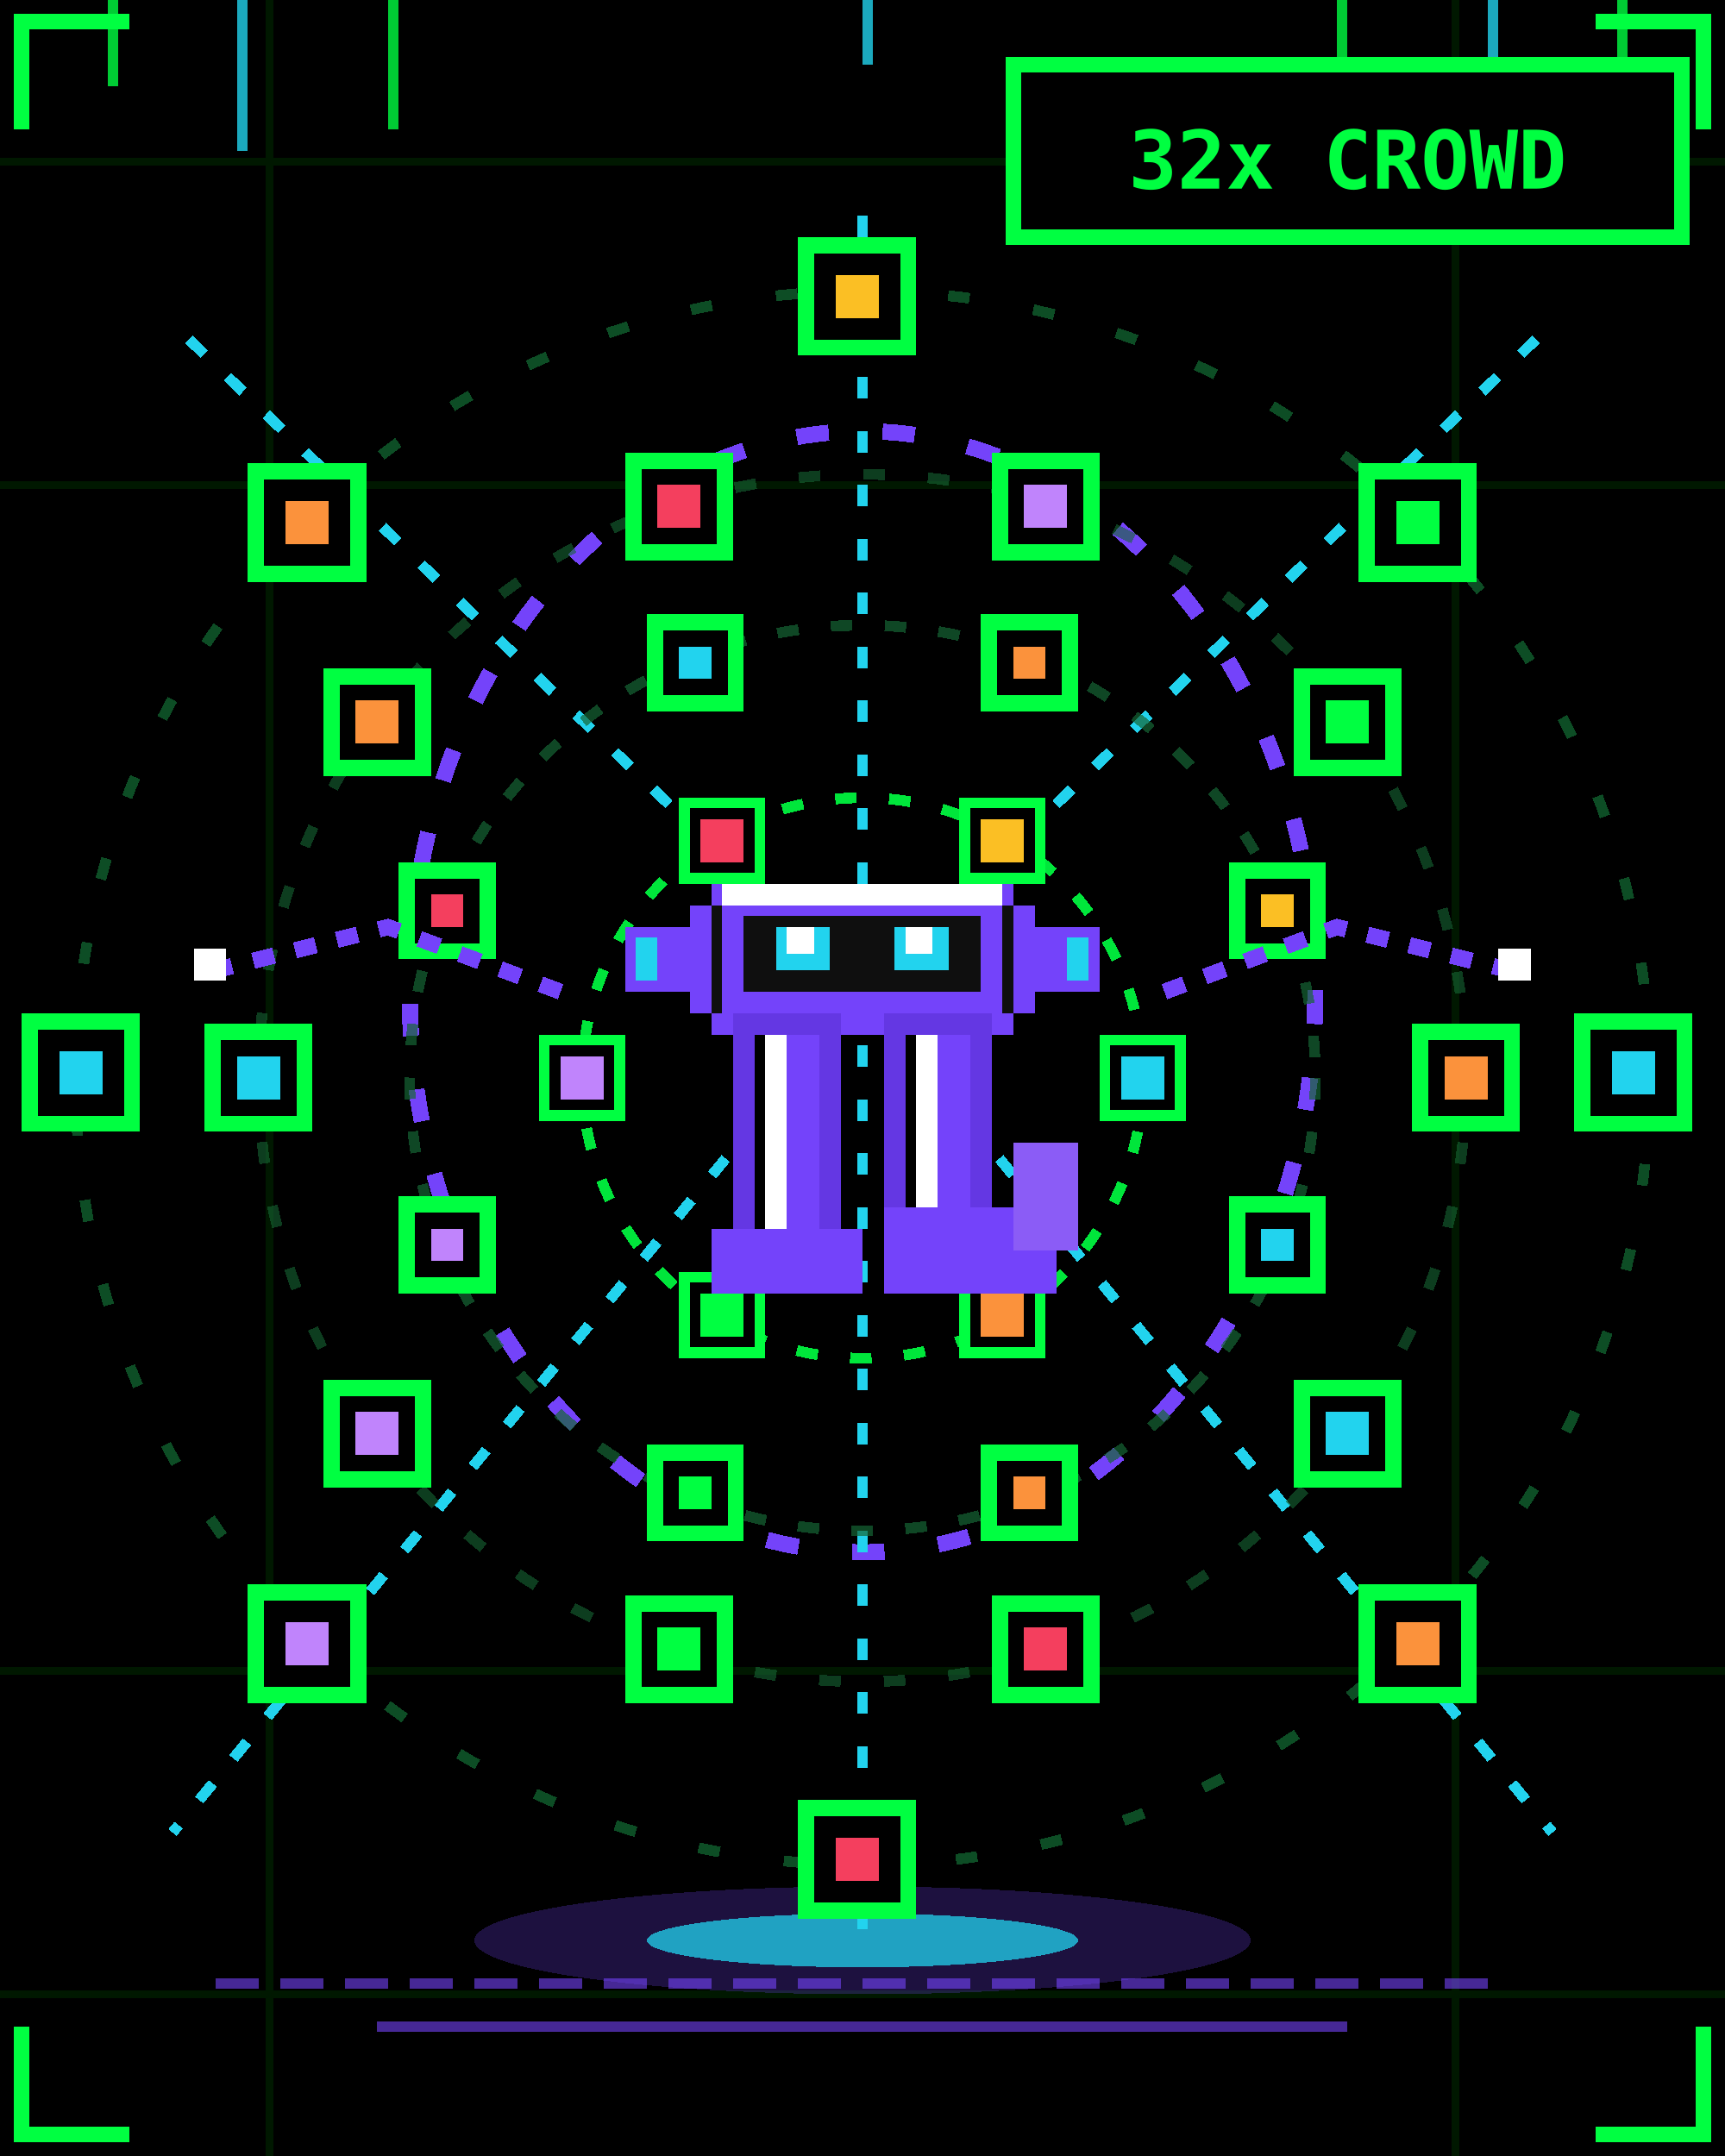
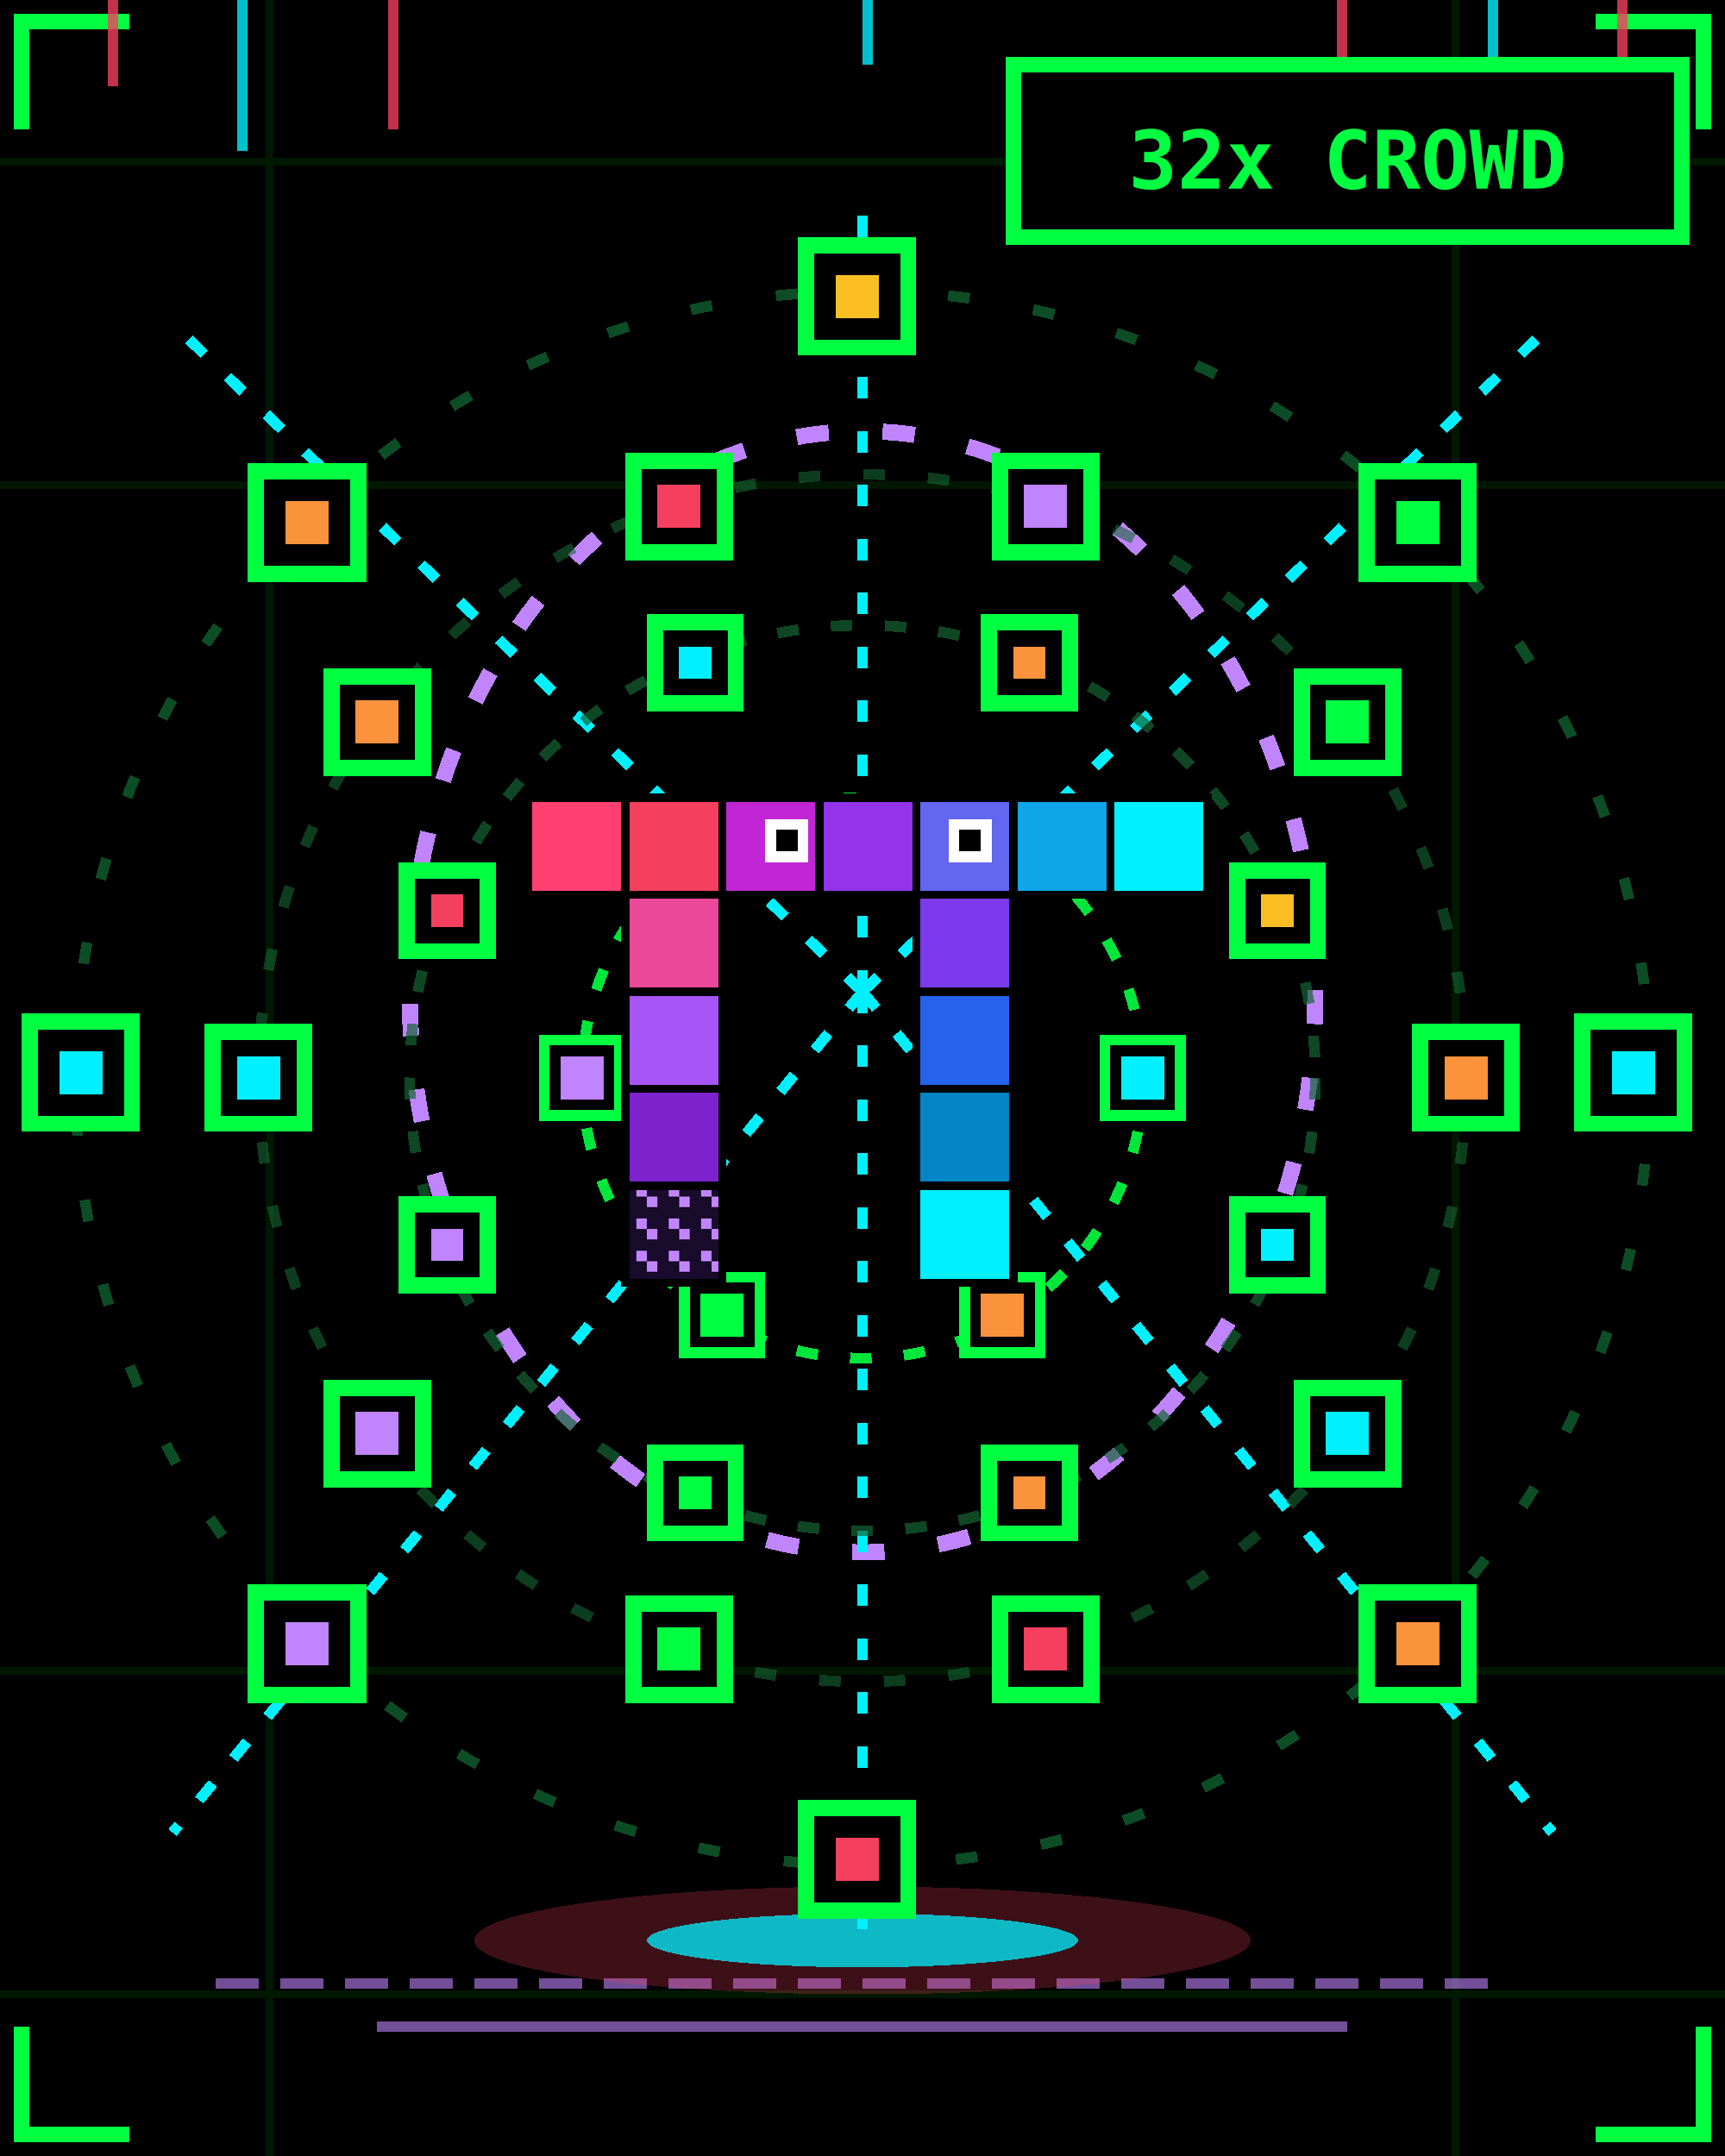
<svg xmlns="http://www.w3.org/2000/svg" viewBox="0 0 160 200" width="100%" height="100%" preserveAspectRatio="none" shape-rendering="crispEdges">
+   <defs>
+     <pattern id="piHalftone" x="0" y="0" width="3" height="3" patternUnits="userSpaceOnUse">
+       <rect width="3" height="3" fill="#180b2c" />
+       <rect x="0" y="0" width="1" height="1" fill="#c084fc" />
+       <rect x="2" y="2" width="1" height="1" fill="#c084fc" />
+     </pattern>
+   </defs>
  <style>
    @keyframes vortexRing1 { 0% { transform: rotate(0deg); } 100% { transform: rotate(360deg); } }
    @keyframes vortexRing2 { 0% { transform: rotate(360deg); } 100% { transform: rotate(0deg); } }
    @keyframes vortexRing3 { 0% { transform: rotate(0deg); } 100% { transform: rotate(360deg); } }
    @keyframes vortexRing4 { 0% { transform: rotate(360deg); } 100% { transform: rotate(0deg); } }
    @keyframes levitateCenter { 0%, 100% { transform: translateY(0px); } 50% { transform: translateY(-4px); } }
    @keyframes psychicWaveWide { 0% { transform: scale(0.3); opacity: 0.9; } 50% { opacity: 0.4; } 100% { transform: scale(1.5); opacity: 0; } }
    @keyframes lightningFlicker { 0%, 100% { opacity: 0.15; } 50% { opacity: 1; } }
    @keyframes rainFall1 { 0% { transform: translateY(-10px); opacity: 0; } 30% { opacity: 0.9; } 80% { opacity: 0.9; } 100% { transform: translateY(205px); opacity: 0; } }
    @keyframes rainFall2 { 0% { transform: translateY(-10px); opacity: 0; } 30% { opacity: 0.9; } 80% { opacity: 0.9; } 100% { transform: translateY(205px); opacity: 0; } }

    .ring-1 { animation: vortexRing1 6s steps(8) infinite; transform-origin: 80px 100px; }
    .ring-2 { animation: vortexRing2 10s steps(10) infinite; transform-origin: 80px 100px; }
    .ring-3 { animation: vortexRing3 14s steps(12) infinite; transform-origin: 80px 100px; }
    .ring-4 { animation: vortexRing4 18s steps(16) infinite; transform-origin: 80px 100px; }
    .pip-commander { animation: levitateCenter 1.6s steps(2) infinite; transform-origin: 80px 100px; }
    .psychic-ring-1 { animation: psychicWaveWide 1.8s steps(4) infinite; transform-origin: 80px 92px; }
    .psychic-ring-2 { animation: psychicWaveWide 1.8s steps(4) infinite 0.9s; transform-origin: 80px 92px; }
    .lightning-arc { animation: lightningFlicker 0.4s steps(2) infinite; }
    .rain-stream-1 { animation: rainFall1 2.2s steps(8) infinite; }
    .rain-stream-2 { animation: rainFall2 2.8s steps(8) infinite 1s; }
  </style>
  <rect width="160" height="200" fill="#000000" />
  <g stroke="#003b00" stroke-width="0.75" opacity="0.4">
    <line x1="0" y1="15" x2="160" y2="15" />
    <line x1="0" y1="45" x2="160" y2="45" />
    <line x1="0" y1="155" x2="160" y2="155" />
    <line x1="0" y1="185" x2="160" y2="185" />
    <line x1="25" y1="0" x2="25" y2="200" />
    <line x1="135" y1="0" x2="135" y2="200" />
  </g>
  <g stroke="#00ff41" stroke-width="1.5" fill="none">
    <path d="M2,12 L2,2 L12,2" />
    <path d="M158,12 L158,2 L148,2" />
    <path d="M2,188 L2,198 L12,198" />
    <path d="M158,188 L158,198 L148,198" />
  </g>
-   <g class="rain-stream-1" fill="#00ff41" opacity="0.8">
+   <g class="rain-stream-1" fill="#f43f5e" opacity="0.8">
    <rect x="10" y="0" width="1" height="8" />
    <rect x="36" y="0" width="1" height="12" />
    <rect x="124" y="0" width="1" height="10" />
    <rect x="150" y="0" width="1" height="8" />
  </g>
-   <g class="rain-stream-2" fill="#22d3ee" opacity="0.8">
+   <g class="rain-stream-2" fill="#00f0ff" opacity="0.8">
    <rect x="22" y="0" width="1" height="14" />
    <rect x="80" y="0" width="1" height="6" />
    <rect x="138" y="0" width="1" height="14" />
  </g>
-   <g fill="none" stroke="#7443fa" stroke-width="1.5" stroke-dasharray="3,5">
+   <g fill="none" stroke="#c084fc" stroke-width="1.5" stroke-dasharray="3,5">
    <ellipse cx="80" cy="92" rx="42" ry="52" class="psychic-ring-1" />
    <ellipse cx="80" cy="92" rx="42" ry="52" class="psychic-ring-2" />
  </g>
-   <g opacity="0.6" stroke="#7443fa" stroke-width="1">
+   <g opacity="0.6" stroke="#c084fc" stroke-width="1">
    <line x1="20" y1="184" x2="140" y2="184" stroke-dasharray="4,2" />
    <line x1="35" y1="188" x2="125" y2="188" />
  </g>
-   <ellipse cx="80" cy="180" rx="36" ry="5" fill="#7443fa" opacity="0.25" />
-   <ellipse cx="80" cy="180" rx="20" ry="2.5" fill="#22d3ee" opacity="0.75" />
-   <g class="lightning-arc" stroke="#22d3ee" stroke-width="1" stroke-dasharray="2,3" fill="none">
+   <ellipse cx="80" cy="180" rx="36" ry="5" fill="#f43f5e" opacity="0.25" />
+   <ellipse cx="80" cy="180" rx="20" ry="2.5" fill="#00f0ff" opacity="0.75" />
+   <g class="lightning-arc" stroke="#00f0ff" stroke-width="1" stroke-dasharray="2,3" fill="none">
    <line x1="80" y1="92" x2="16" y2="30" />
    <line x1="80" y1="92" x2="144" y2="30" />
    <line x1="80" y1="92" x2="16" y2="170" />
    <line x1="80" y1="92" x2="144" y2="170" />
    <line x1="80" y1="92" x2="80" y2="20" />
    <line x1="80" y1="92" x2="80" y2="180" />
  </g>
  <g class="ring-4">
    <circle cx="80" cy="100" r="73" fill="none" stroke="#15803d" stroke-width="1" stroke-dasharray="2,6" opacity="0.6" />
    <g transform="translate(146, 94)">
      <rect width="11" height="11" fill="#00ff41" />
      <rect x="1.5" y="1.5" width="8" height="8" fill="#000" />
-       <rect x="3.5" y="3.5" width="4" height="4" fill="#22d3ee" />
+       <rect x="3.5" y="3.5" width="4" height="4" fill="#00f0ff" />
    </g>
    <g transform="translate(126, 147)">
      <rect width="11" height="11" fill="#00ff41" />
      <rect x="1.5" y="1.5" width="8" height="8" fill="#000" />
      <rect x="3.5" y="3.5" width="4" height="4" fill="#fb923c" />
    </g>
    <g transform="translate(74, 167)">
      <rect width="11" height="11" fill="#00ff41" />
      <rect x="1.5" y="1.5" width="8" height="8" fill="#000" />
      <rect x="3.5" y="3.5" width="4" height="4" fill="#f43f5e" />
    </g>
    <g transform="translate(23, 147)">
      <rect width="11" height="11" fill="#00ff41" />
      <rect x="1.5" y="1.5" width="8" height="8" fill="#000" />
      <rect x="3.5" y="3.5" width="4" height="4" fill="#c084fc" />
    </g>
    <g transform="translate(2, 94)">
      <rect width="11" height="11" fill="#00ff41" />
      <rect x="1.5" y="1.5" width="8" height="8" fill="#000" />
-       <rect x="3.5" y="3.5" width="4" height="4" fill="#22d3ee" />
+       <rect x="3.5" y="3.5" width="4" height="4" fill="#00f0ff" />
    </g>
    <g transform="translate(23, 43)">
      <rect width="11" height="11" fill="#00ff41" />
      <rect x="1.5" y="1.5" width="8" height="8" fill="#000" />
      <rect x="3.5" y="3.5" width="4" height="4" fill="#fb923c" />
    </g>
    <g transform="translate(74, 22)">
      <rect width="11" height="11" fill="#00ff41" />
      <rect x="1.5" y="1.5" width="8" height="8" fill="#000" />
      <rect x="3.5" y="3.5" width="4" height="4" fill="#fbbf24" />
    </g>
    <g transform="translate(126, 43)">
      <rect width="11" height="11" fill="#00ff41" />
      <rect x="1.5" y="1.5" width="8" height="8" fill="#000" />
      <rect x="3.5" y="3.5" width="4" height="4" fill="#00ff41" />
    </g>
  </g>
  <g class="ring-3">
    <circle cx="80" cy="100" r="56" fill="none" stroke="#166534" stroke-width="1" stroke-dasharray="2,4" opacity="0.6" />
    <g transform="translate(131, 95)">
      <rect width="10" height="10" fill="#00ff41" />
      <rect x="1.5" y="1.5" width="7" height="7" fill="#000" />
      <rect x="3" y="3" width="4" height="4" fill="#fb923c" />
    </g>
    <g transform="translate(120, 128)">
      <rect width="10" height="10" fill="#00ff41" />
      <rect x="1.5" y="1.5" width="7" height="7" fill="#000" />
-       <rect x="3" y="3" width="4" height="4" fill="#22d3ee" />
+       <rect x="3" y="3" width="4" height="4" fill="#00f0ff" />
    </g>
    <g transform="translate(92, 148)">
      <rect width="10" height="10" fill="#00ff41" />
      <rect x="1.5" y="1.5" width="7" height="7" fill="#000" />
      <rect x="3" y="3" width="4" height="4" fill="#f43f5e" />
    </g>
    <g transform="translate(58, 148)">
      <rect width="10" height="10" fill="#00ff41" />
      <rect x="1.5" y="1.5" width="7" height="7" fill="#000" />
      <rect x="3" y="3" width="4" height="4" fill="#00ff41" />
    </g>
    <g transform="translate(30, 128)">
      <rect width="10" height="10" fill="#00ff41" />
      <rect x="1.5" y="1.5" width="7" height="7" fill="#000" />
      <rect x="3" y="3" width="4" height="4" fill="#c084fc" />
    </g>
    <g transform="translate(19, 95)">
      <rect width="10" height="10" fill="#00ff41" />
      <rect x="1.5" y="1.5" width="7" height="7" fill="#000" />
-       <rect x="3" y="3" width="4" height="4" fill="#22d3ee" />
+       <rect x="3" y="3" width="4" height="4" fill="#00f0ff" />
    </g>
    <g transform="translate(30, 62)">
      <rect width="10" height="10" fill="#00ff41" />
      <rect x="1.5" y="1.5" width="7" height="7" fill="#000" />
      <rect x="3" y="3" width="4" height="4" fill="#fb923c" />
    </g>
    <g transform="translate(58, 42)">
      <rect width="10" height="10" fill="#00ff41" />
      <rect x="1.5" y="1.5" width="7" height="7" fill="#000" />
      <rect x="3" y="3" width="4" height="4" fill="#f43f5e" />
    </g>
    <g transform="translate(92, 42)">
      <rect width="10" height="10" fill="#00ff41" />
      <rect x="1.5" y="1.5" width="7" height="7" fill="#000" />
      <rect x="3" y="3" width="4" height="4" fill="#c084fc" />
    </g>
    <g transform="translate(120, 62)">
      <rect width="10" height="10" fill="#00ff41" />
      <rect x="1.5" y="1.5" width="7" height="7" fill="#000" />
      <rect x="3" y="3" width="4" height="4" fill="#00ff41" />
    </g>
  </g>
  <g class="ring-2">
    <circle cx="80" cy="100" r="42" fill="none" stroke="#166534" stroke-width="1" stroke-dasharray="2,3" opacity="0.7" />
    <g transform="translate(114, 111)">
      <rect width="9" height="9" fill="#00ff41" />
      <rect x="1.5" y="1.5" width="6" height="6" fill="#000" />
-       <rect x="3" y="3" width="3" height="3" fill="#22d3ee" />
+       <rect x="3" y="3" width="3" height="3" fill="#00f0ff" />
    </g>
    <g transform="translate(91, 134)">
      <rect width="9" height="9" fill="#00ff41" />
      <rect x="1.5" y="1.5" width="6" height="6" fill="#000" />
      <rect x="3" y="3" width="3" height="3" fill="#fb923c" />
    </g>
    <g transform="translate(60, 134)">
      <rect width="9" height="9" fill="#00ff41" />
      <rect x="1.5" y="1.5" width="6" height="6" fill="#000" />
      <rect x="3" y="3" width="3" height="3" fill="#00ff41" />
    </g>
    <g transform="translate(37, 111)">
      <rect width="9" height="9" fill="#00ff41" />
      <rect x="1.5" y="1.5" width="6" height="6" fill="#000" />
      <rect x="3" y="3" width="3" height="3" fill="#c084fc" />
    </g>
    <g transform="translate(37, 80)">
      <rect width="9" height="9" fill="#00ff41" />
      <rect x="1.5" y="1.5" width="6" height="6" fill="#000" />
      <rect x="3" y="3" width="3" height="3" fill="#f43f5e" />
    </g>
    <g transform="translate(60, 57)">
      <rect width="9" height="9" fill="#00ff41" />
      <rect x="1.5" y="1.5" width="6" height="6" fill="#000" />
-       <rect x="3" y="3" width="3" height="3" fill="#22d3ee" />
+       <rect x="3" y="3" width="3" height="3" fill="#00f0ff" />
    </g>
    <g transform="translate(91, 57)">
      <rect width="9" height="9" fill="#00ff41" />
      <rect x="1.5" y="1.5" width="6" height="6" fill="#000" />
      <rect x="3" y="3" width="3" height="3" fill="#fb923c" />
    </g>
    <g transform="translate(114, 80)">
      <rect width="9" height="9" fill="#00ff41" />
      <rect x="1.5" y="1.5" width="6" height="6" fill="#000" />
      <rect x="3" y="3" width="3" height="3" fill="#fbbf24" />
    </g>
  </g>
  <g class="ring-1">
    <circle cx="80" cy="100" r="26" fill="none" stroke="#00ff41" stroke-width="1" stroke-dasharray="2,3" opacity="0.9" />
    <g transform="translate(102, 96)">
      <rect width="8" height="8" fill="#00ff41" />
      <rect x="1" y="1" width="6" height="6" fill="#000" />
-       <rect x="2" y="2" width="4" height="4" fill="#22d3ee" />
+       <rect x="2" y="2" width="4" height="4" fill="#00f0ff" />
    </g>
    <g transform="translate(89, 118)">
      <rect width="8" height="8" fill="#00ff41" />
      <rect x="1" y="1" width="6" height="6" fill="#000" />
      <rect x="2" y="2" width="4" height="4" fill="#fb923c" />
    </g>
    <g transform="translate(63, 118)">
      <rect width="8" height="8" fill="#00ff41" />
      <rect x="1" y="1" width="6" height="6" fill="#000" />
      <rect x="2" y="2" width="4" height="4" fill="#00ff41" />
    </g>
    <g transform="translate(50, 96)">
      <rect width="8" height="8" fill="#00ff41" />
      <rect x="1" y="1" width="6" height="6" fill="#000" />
      <rect x="2" y="2" width="4" height="4" fill="#c084fc" />
    </g>
    <g transform="translate(63, 74)">
      <rect width="8" height="8" fill="#00ff41" />
      <rect x="1" y="1" width="6" height="6" fill="#000" />
      <rect x="2" y="2" width="4" height="4" fill="#f43f5e" />
    </g>
    <g transform="translate(89, 74)">
      <rect width="8" height="8" fill="#00ff41" />
      <rect x="1" y="1" width="6" height="6" fill="#000" />
      <rect x="2" y="2" width="4" height="4" fill="#fbbf24" />
    </g>
  </g>
  <g class="pip-commander">
-     <path d="M52,92 L36,86 L20,90" stroke="#7443fa" stroke-width="1.5" fill="none" stroke-dasharray="2,2" />
-     <rect x="18" y="88" width="3" height="3" fill="#ffffff" />
-     <path d="M108,92 L124,86 L140,90" stroke="#7443fa" stroke-width="1.5" fill="none" stroke-dasharray="2,2" />
-     <rect x="139" y="88" width="3" height="3" fill="#ffffff" />
-     <rect x="64" y="84" width="32" height="10" fill="#7443fa" />
-     <rect x="66" y="82" width="28" height="14" fill="#7443fa" />
-     <rect x="62" y="86" width="36" height="6" fill="#7443fa" />
-     <rect x="68" y="94" width="10" height="22" fill="#6437e3" />
-     <rect x="66" y="114" width="14" height="6" fill="#7443fa" />
-     <rect x="82" y="94" width="10" height="20" fill="#6437e3" />
-     <rect x="82" y="112" width="16" height="8" fill="#7443fa" />
-     <rect x="94" y="106" width="6" height="10" fill="#8b5cf6" />
-     <rect x="70" y="96" width="6" height="18" fill="#000000" />
-     <rect x="71" y="96" width="5" height="18" fill="#7443fa" />
-     <rect x="71" y="96" width="2" height="18" fill="#ffffff" />
-     <rect x="84" y="96" width="6" height="16" fill="#000000" />
-     <rect x="85" y="96" width="5" height="16" fill="#7443fa" />
-     <rect x="85" y="96" width="2" height="16" fill="#ffffff" />
-     <rect x="66" y="84" width="28" height="10" fill="#0f0f0f" />
-     <rect x="67" y="84" width="26" height="10" fill="#7443fa" />
-     <rect x="67" y="82" width="26" height="2" fill="#ffffff" />
-     <rect x="69" y="85" width="22" height="7" fill="#0f0f0f" />
-     <rect x="72" y="86" width="5" height="4" fill="#22d3ee" />
-     <rect x="73" y="86" width="2.5" height="2.5" fill="#ffffff" />
-     <rect x="83" y="86" width="5" height="4" fill="#22d3ee" />
-     <rect x="84" y="86" width="2.5" height="2.5" fill="#ffffff" />
-     <g fill="#7443fa">
-       <rect x="58" y="86" width="4" height="6" />
-       <rect x="59" y="87" width="2" height="4" fill="#22d3ee" />
-       <rect x="98" y="86" width="4" height="6" />
-       <rect x="99" y="87" width="2" height="4" fill="#22d3ee" />
-     </g>
+     <rect x="49" y="74" width="9" height="9" fill="#ff4071" stroke="#000" stroke-width="0.75" />
+     <rect x="58" y="74" width="9" height="9" fill="#f43f5e" stroke="#000" stroke-width="0.75" />
+     <rect x="67" y="74" width="9" height="9" fill="#c026d3" stroke="#000" stroke-width="0.75" />
+     <rect x="76" y="74" width="9" height="9" fill="#9333ea" stroke="#000" stroke-width="0.75" />
+     <rect x="85" y="74" width="9" height="9" fill="#6366f1" stroke="#000" stroke-width="0.75" />
+     <rect x="94" y="74" width="9" height="9" fill="#0ea5e9" stroke="#000" stroke-width="0.75" />
+     <rect x="103" y="74" width="9" height="9" fill="#00f0ff" stroke="#000" stroke-width="0.75" />
+     <rect x="58" y="83" width="9" height="9" fill="#ec4899" stroke="#000" stroke-width="0.75" />
+     <rect x="58" y="92" width="9" height="9" fill="#a855f7" stroke="#000" stroke-width="0.75" />
+     <rect x="58" y="101" width="9" height="9" fill="#7e22ce" stroke="#000" stroke-width="0.75" />
+     <rect x="58" y="110" width="9" height="9" fill="url(#piHalftone)" stroke="#000" stroke-width="0.75" />
+     <rect x="85" y="83" width="9" height="9" fill="#7c3aed" stroke="#000" stroke-width="0.75" />
+     <rect x="85" y="92" width="9" height="9" fill="#2563eb" stroke="#000" stroke-width="0.75" />
+     <rect x="85" y="101" width="9" height="9" fill="#0284c7" stroke="#000" stroke-width="0.75" />
+     <rect x="85" y="110" width="9" height="9" fill="#00f0ff" stroke="#000" stroke-width="0.75" />
+     <rect x="71" y="76" width="4" height="4" fill="#ffffff" />
+     <rect x="72" y="77" width="2" height="2" fill="#000000" />
+     <rect x="88" y="76" width="4" height="4" fill="#ffffff" />
+     <rect x="89" y="77" width="2" height="2" fill="#000000" />
  </g>
  <g transform="translate(94, 6)">
    <rect width="62" height="16" fill="#000000" stroke="#00ff41" stroke-width="1.5" />
    <text x="31" y="11.5" font-family="'Fira Code', monospace" font-size="7.5" font-weight="900" fill="#00ff41" text-anchor="middle">32x CROWD</text>
  </g>
</svg>
